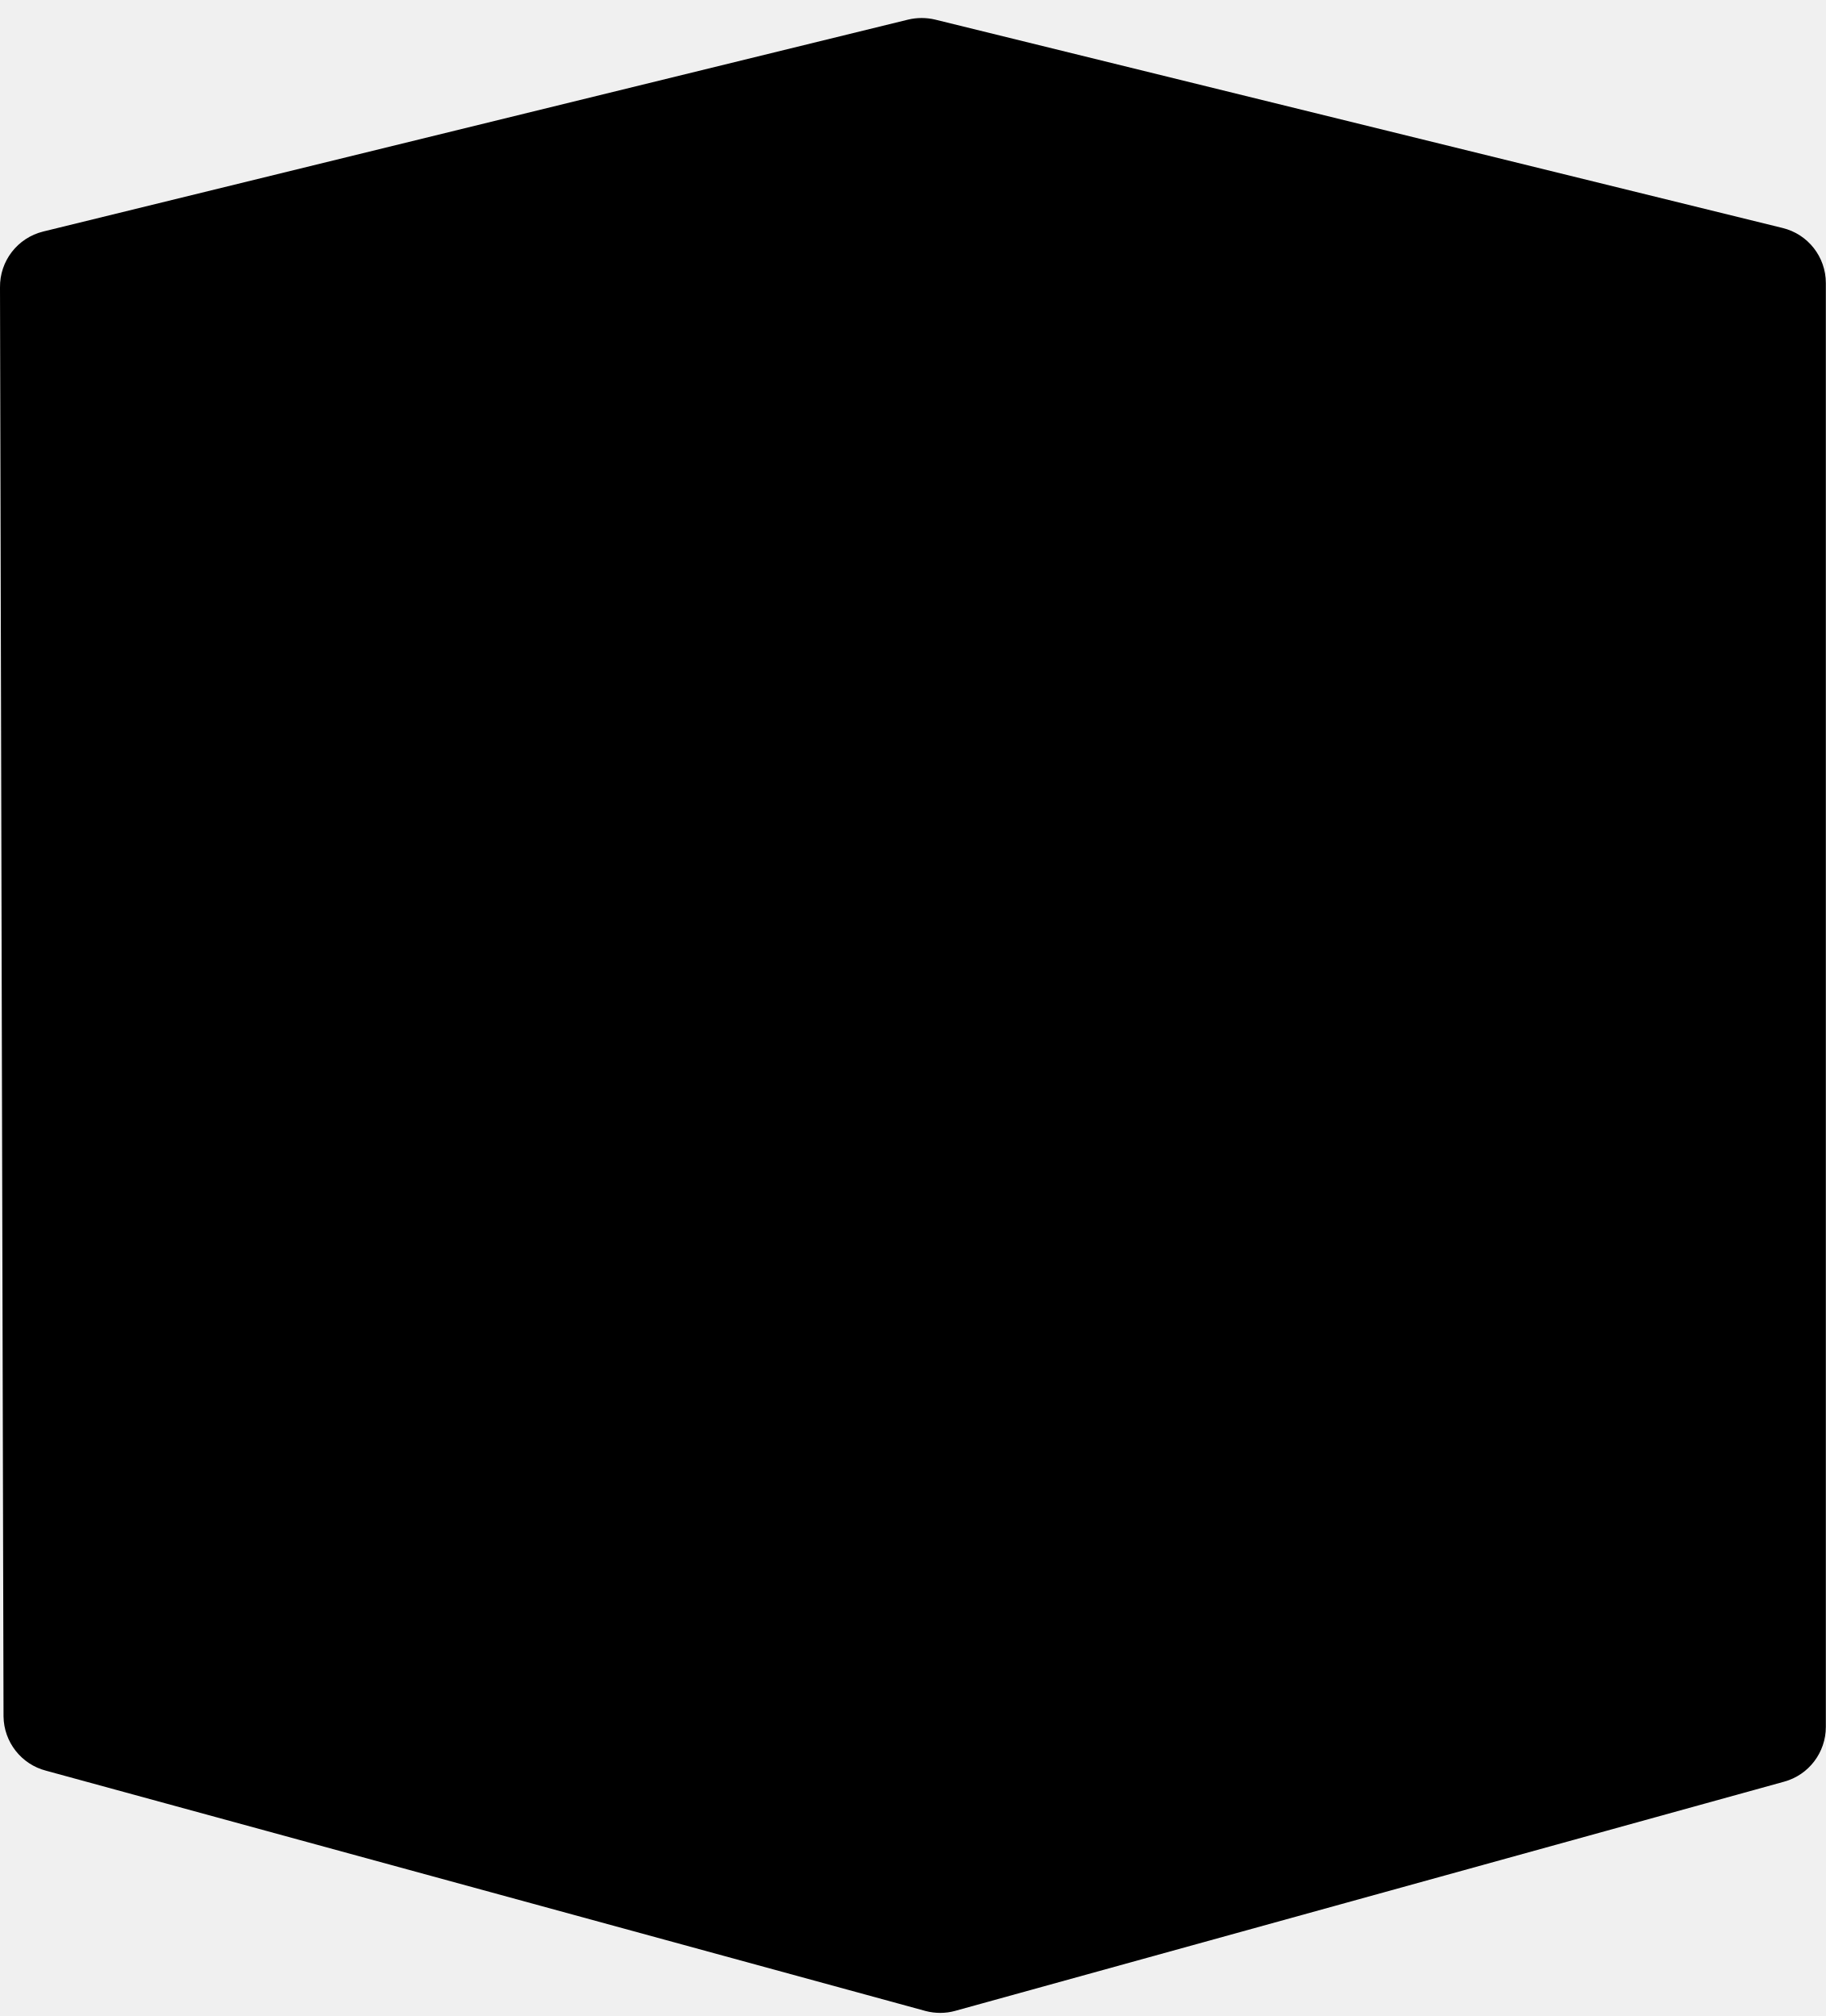
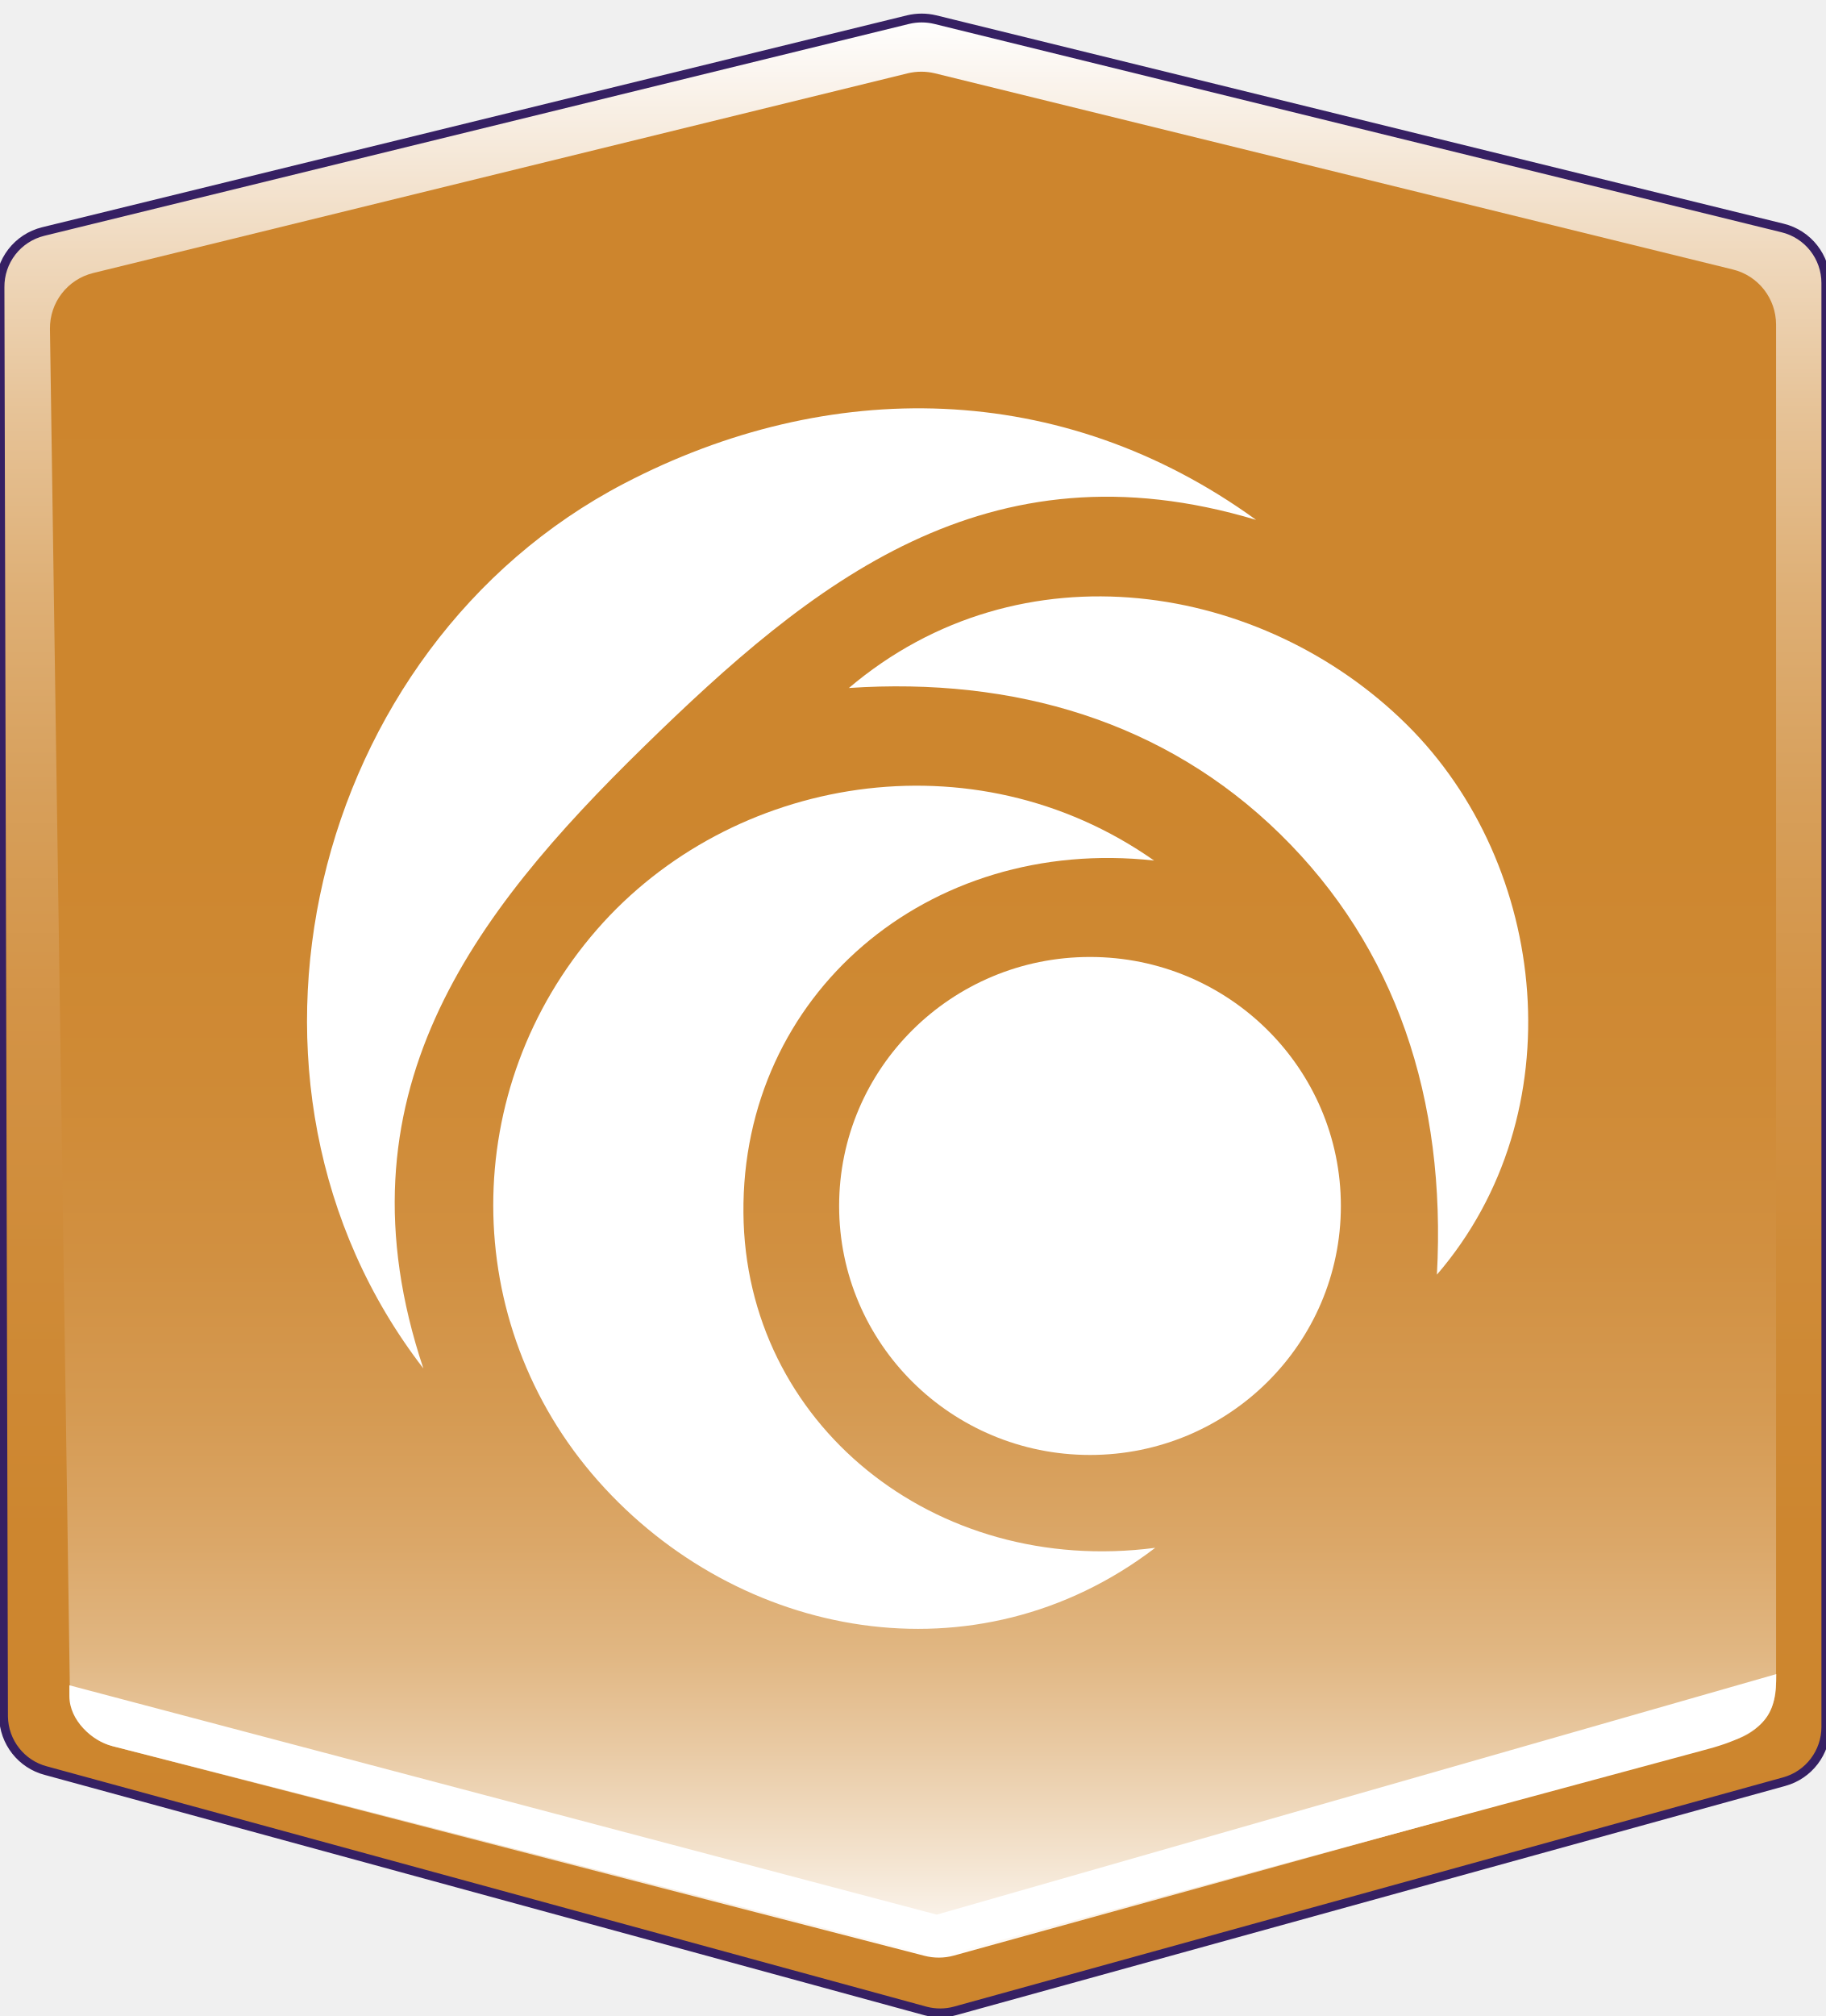
<svg xmlns="http://www.w3.org/2000/svg" id="Layer_1" data-name="Layer 1" viewBox="0 0 103.42 114.16">
+   <defs>
+     <style>
+       .cls-1 {
+         fill: url(#linear-gradient-2);
+       }
+ 
+       .cls-2 {
+         fill: #fff;
+       }
+ 
+       .cls-3 {
+         fill: url(#linear-gradient);
+         stroke: #362063;
+         stroke-miterlimit: 10;
+         stroke-width: .5px;
+       }
+     </style>
+     <linearGradient id="linear-gradient" x1="51.71" y1="113.98" x2="51.71" y2="1.01" gradientUnits="userSpaceOnUse">
+       <stop offset="0" stop-color="#cd852d" />
+       <stop offset=".24" stop-color="#cd862f" />
+       <stop offset=".38" stop-color="#cf8b38" />
+       <stop offset=".5" stop-color="#d39346" />
+       <stop offset=".61" stop-color="#d79f5a" />
+       <stop offset=".71" stop-color="#deaf75" />
+       <stop offset=".8" stop-color="#e6c296" />
+       <stop offset=".88" stop-color="#efd8bc" />
+       <stop offset=".96" stop-color="#f9f1e8" />
+       <stop offset="1" stop-color="#fff" />
+     </linearGradient>
+     <linearGradient id="linear-gradient-2" x1="51.72" y1="4.06" x2="51.72" y2="110.85" gradientUnits="userSpaceOnUse">
+       <stop offset="0" stop-color="#cd852d" />
+       <stop offset=".39" stop-color="#cd862e" />
+       <stop offset=".53" stop-color="#cf8a35" />
+       <stop offset=".63" stop-color="#d19041" />
+       <stop offset=".71" stop-color="#d59a52" />
+       <stop offset=".78" stop-color="#dba768" />
+       <stop offset=".84" stop-color="#e1b783" />
+       <stop offset=".89" stop-color="#e9caa4" />
+       <stop offset=".94" stop-color="#f2e0c9" />
+       <stop offset=".99" stop-color="#fcf7f2" />
+       <stop offset="1" stop-color="#fff" />
+     </linearGradient>
+   </defs>
  <g>
-     <path fill="currentColor" d="M103.42,16.03v81.76c0,1.45-.97,2.72-2.36,3.1l-46.96,12.98c-.54.15-1.12.15-1.66.01L2.61,100.27c-1.4-.36-2.39-1.62-2.41-3.07L0,16.28c-.02-1.5.99-2.81,2.45-3.17L51.44,1.11c.5-.12,1.03-.12,1.53,0l48,11.8c1.44.35,2.45,1.64,2.45,3.12Z" />
-     <path fill="currentColor" d="M100.6,18.39v77.03c0,1.45-.97,2.72-2.36,3.1l-44.22,12.22c-.54.15-1.12.15-1.66.01l-45.99-11.87c-1.4-.36-2.39-1.62-2.41-3.07L2.83,18.63c-.02-1.5.99-2.81,2.45-3.17L51.42,4.15c.5-.12,1.03-.12,1.53,0l45.2,11.11c1.44.35,2.45,1.64,2.45,3.12Z" />
-     <path fill="currentColor" d="M3.92,95.43l49.14,12.99,47.55-13.62c0,2.16-.4,3.36-4.19,4.33l-43.28,11.69-46.76-11.94c-1.17-.3-2.44-1.45-2.45-2.82v-.63Z" />
+     <path class="cls-3" d="M103.42,16.03v81.76c0,1.45-.97,2.72-2.36,3.1l-46.96,12.98c-.54.15-1.12.15-1.66.01L2.61,100.27c-1.4-.36-2.39-1.62-2.41-3.07L0,16.28c-.02-1.5.99-2.81,2.45-3.17L51.44,1.11c.5-.12,1.03-.12,1.53,0l48,11.8c1.44.35,2.45,1.64,2.45,3.12Z" />
+     <path class="cls-1" d="M100.6,18.39v77.03c0,1.45-.97,2.72-2.36,3.1l-44.22,12.22c-.54.15-1.12.15-1.66.01l-45.99-11.87c-1.4-.36-2.39-1.62-2.41-3.07L2.83,18.63c-.02-1.5.99-2.81,2.45-3.17L51.42,4.15c.5-.12,1.03-.12,1.53,0l45.2,11.11c1.44.35,2.45,1.64,2.45,3.12Z" />
+     <path class="cls-2" d="M3.92,95.43l49.14,12.99,47.55-13.62c0,2.16-.4,3.36-4.19,4.33l-43.28,11.69-46.76-11.94c-1.17-.3-2.44-1.45-2.45-2.82v-.63Z" />
  </g>
  <g>
-     <path fill="currentColor" d="M65.42,87.65c-12.52,1.63-23.21-7.05-23.31-18.96-.11-12.35,10.42-21.37,23.26-19.96-10.24-7.19-23.97-4.8-31.56,3.91-7.83,8.99-7.85,22.28.07,31.22s21.4,11.53,31.54,3.8Z" />
-     <path fill="currentColor" d="M71.15,29.44c-11.03-7.99-24.24-8.09-35.8-2.06-17.78,9.27-23.86,33.93-11.37,50.11-5.15-15.41,2.76-25.7,12.49-35.21,9.48-9.26,19.42-17.42,34.68-12.84Z" />
-     <ellipse fill="currentColor" cx="61.74" cy="68.29" rx="14.21" ry="14.1" />
-     <path fill="currentColor" d="M48.07,38.96c9.36-.63,17.92,1.88,24.45,8.28s9.41,14.97,8.87,24.94c7.85-9.11,6.35-23.18-1.71-31.15-8.11-8.03-21.84-10.35-31.61-2.06Z" />
+     <path class="cls-2" d="M65.42,87.65c-12.52,1.63-23.21-7.05-23.31-18.96-.11-12.35,10.42-21.37,23.26-19.96-10.24-7.19-23.97-4.8-31.56,3.91-7.83,8.99-7.85,22.28.07,31.22s21.4,11.53,31.54,3.8Z" />
+     <path class="cls-2" d="M71.15,29.44c-11.03-7.99-24.24-8.09-35.8-2.06-17.78,9.27-23.86,33.93-11.37,50.11-5.15-15.41,2.76-25.7,12.49-35.21,9.48-9.26,19.42-17.42,34.68-12.84Z" />
+     <ellipse class="cls-2" cx="61.74" cy="68.29" rx="14.21" ry="14.1" />
+     <path class="cls-2" d="M48.07,38.96c9.36-.63,17.92,1.88,24.45,8.28s9.41,14.97,8.87,24.94c7.85-9.11,6.35-23.18-1.71-31.15-8.11-8.03-21.84-10.35-31.61-2.06Z" />
  </g>
</svg>
